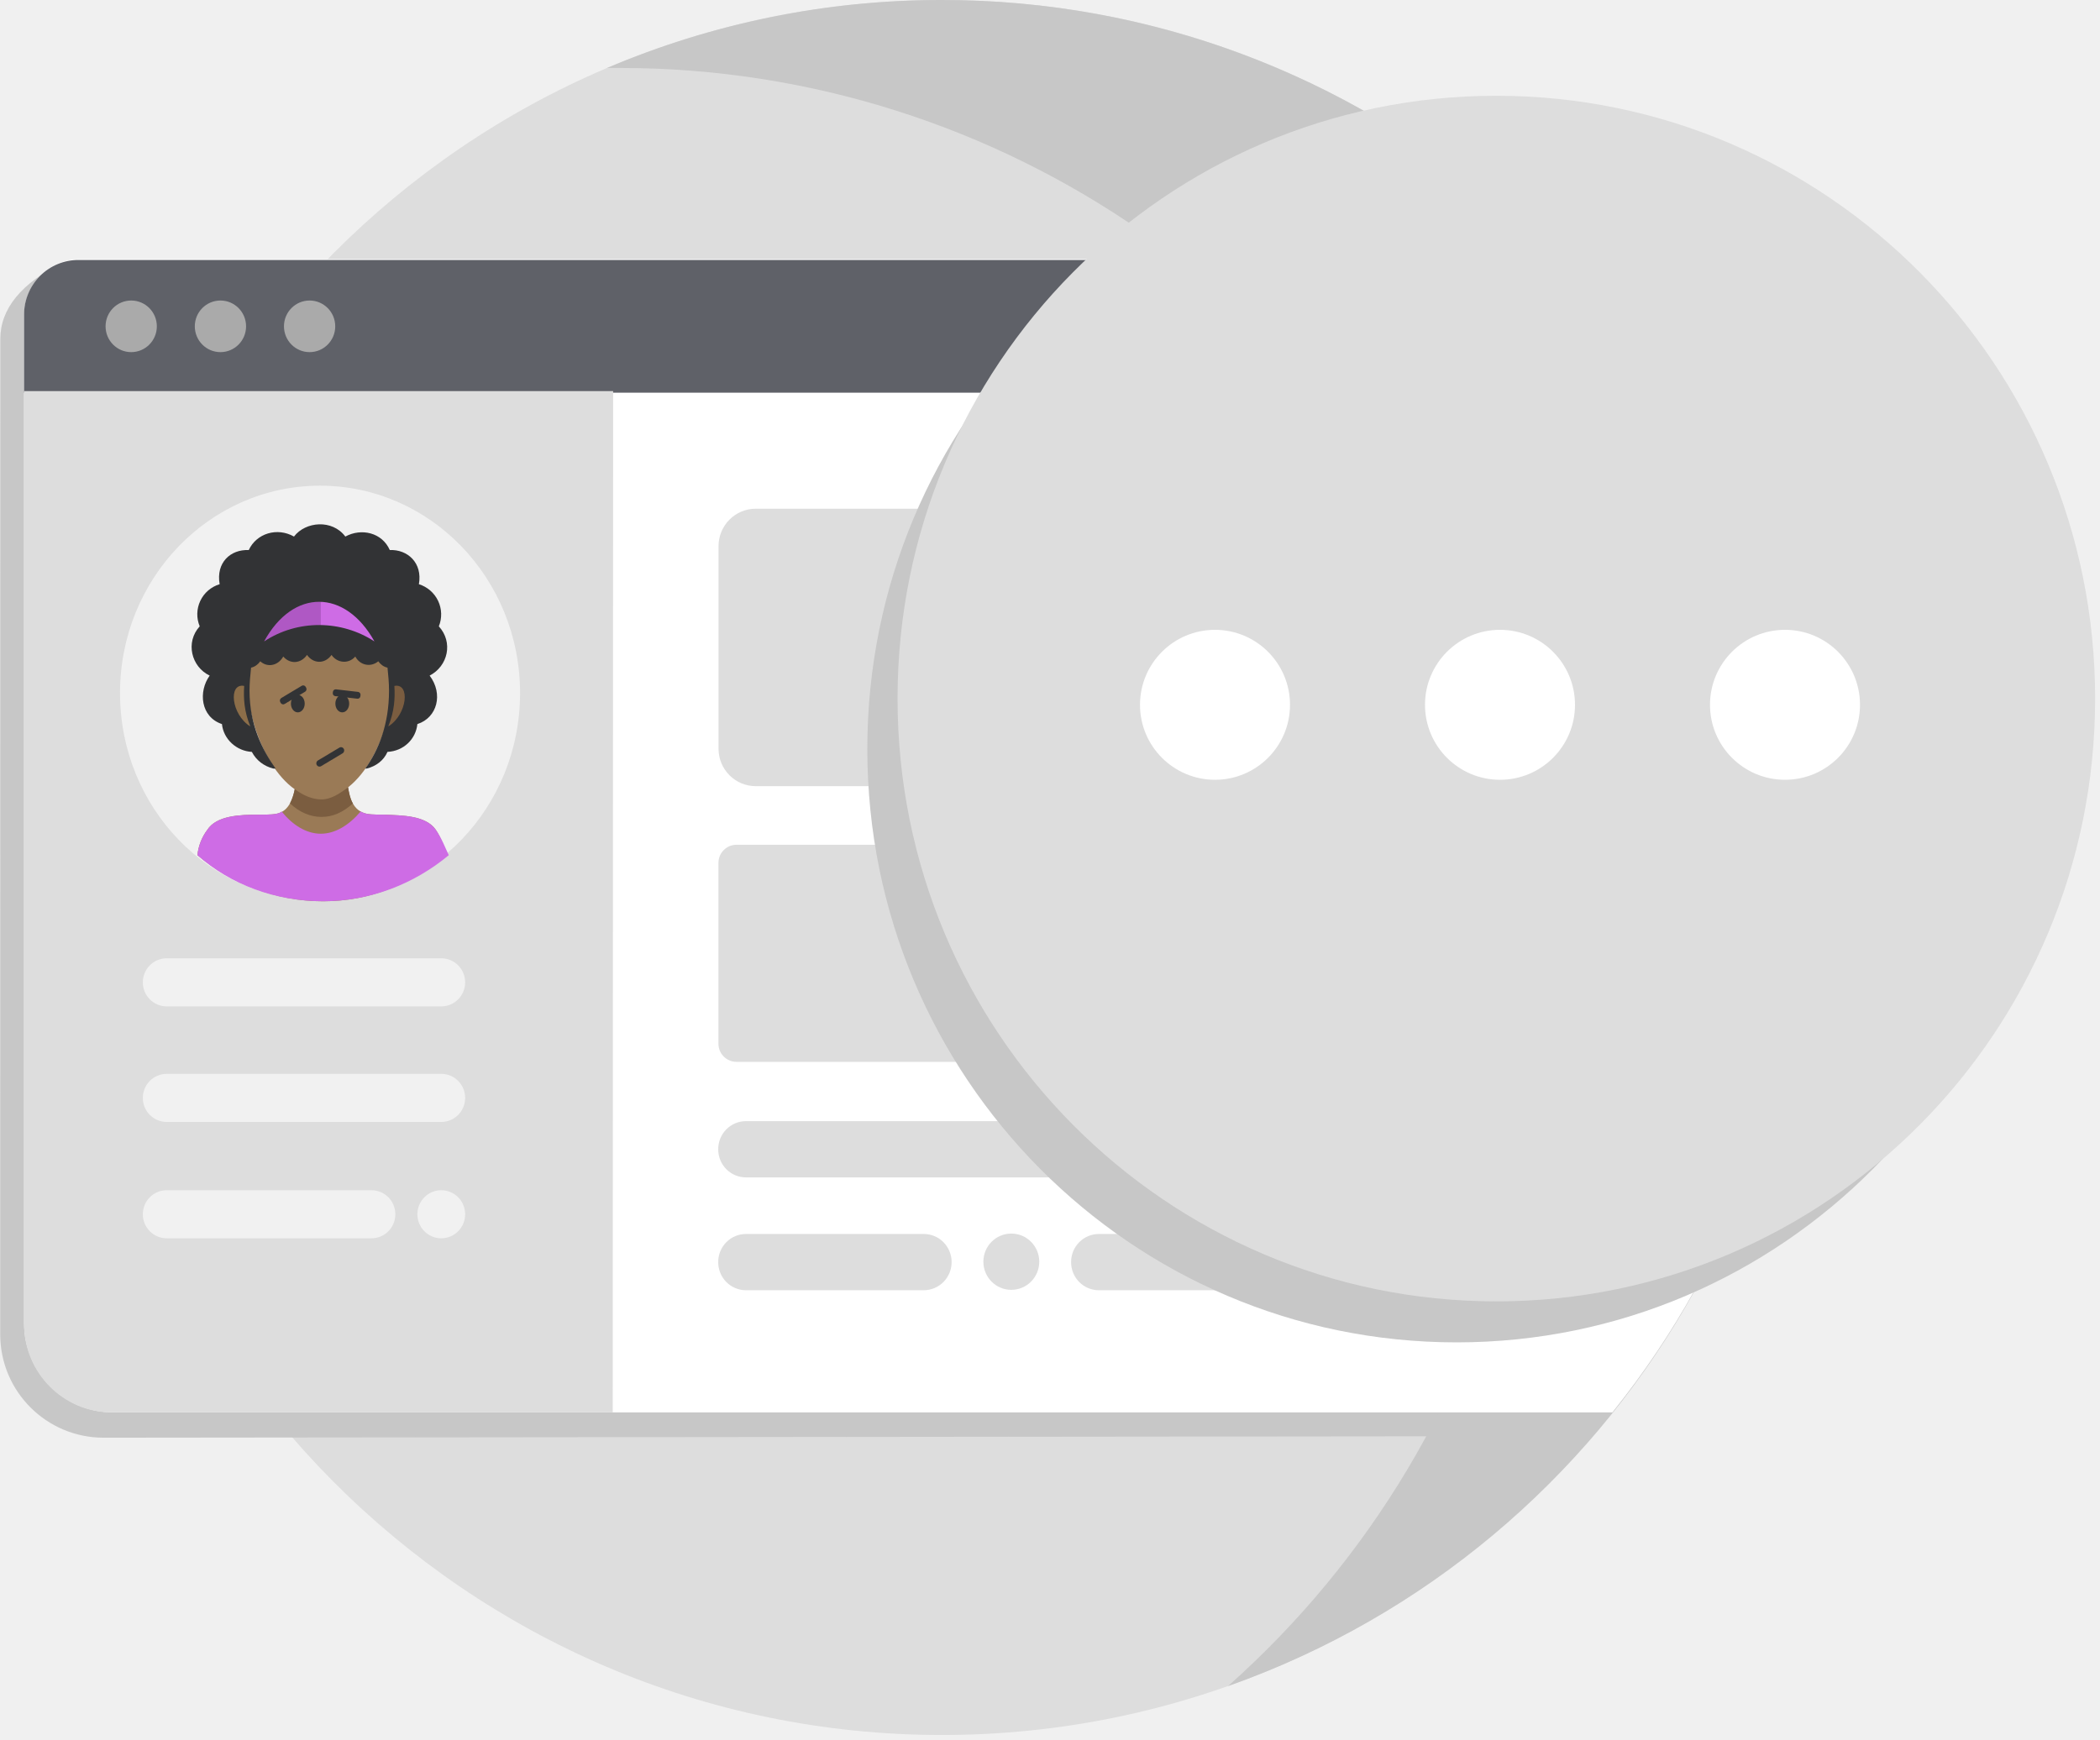
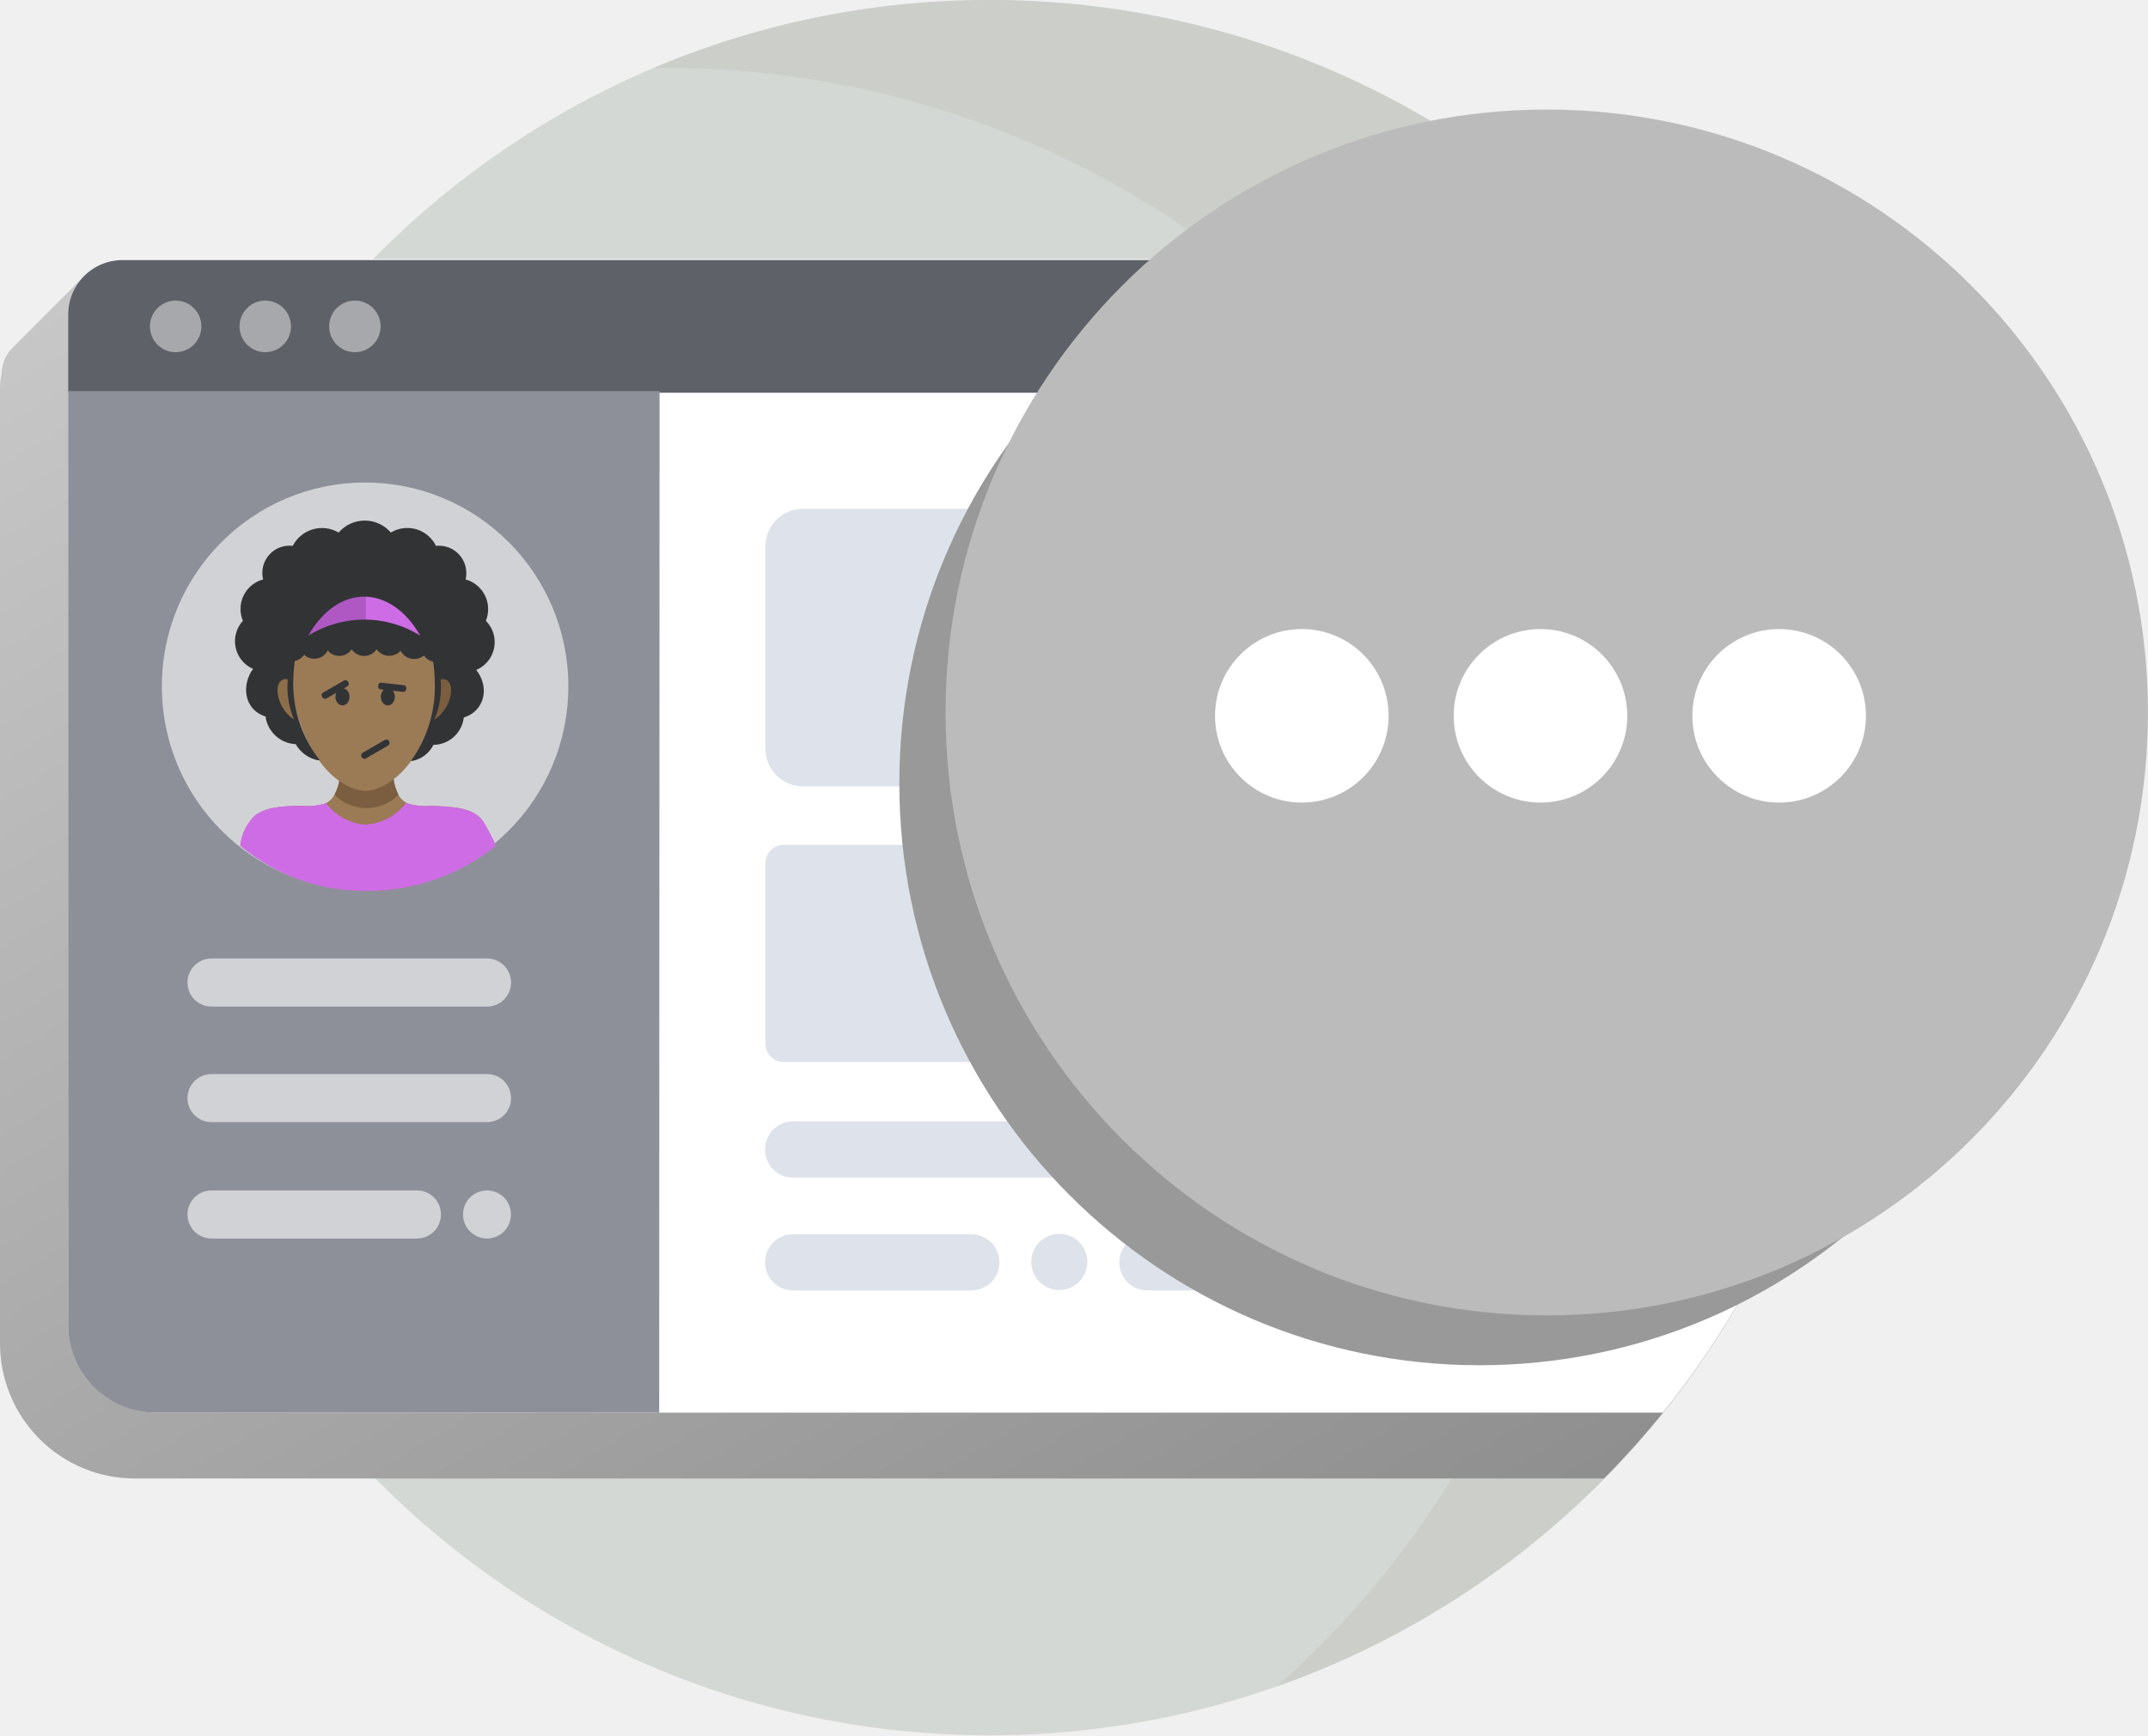
- <svg xmlns="http://www.w3.org/2000/svg" width="140" height="116">
-   <g fill="none" fill-rule="evenodd">
-     <ellipse cx="62.798" cy="57.849" fill="#DDD" fill-rule="nonzero" rx="57.448" ry="57.849" />
-     <path fill="#C7C7C7" fill-rule="nonzero" d="M99.52 18.872L4.226 17.479C1.422 18.875.02 20.586.02 22.613l-.006 66.37a6.89 6.89 0 0 0 6.896 6.89l96.358-.1a57.817 57.817 0 0 0 12.753-36.335c.021-15.183-5.908-29.76-16.5-40.566z" />
-     <path fill="#C7C7C7" fill-rule="nonzero" d="M62.798 0a56.94 56.94 0 0 0-22.326 4.532h.86c25.467-.004 48.279 15.864 57.29 39.851 9.01 23.987 2.338 51.085-16.756 68.056 26.425-9.349 42.305-36.522 37.59-64.323C114.74 20.315 90.806-.012 62.798 0z" />
-     <path fill="#FFF" fill-rule="nonzero" d="M120.246 57.85c.022-15.184-5.908-29.762-16.5-40.567H5.32c-2.052 0-3.715 1.674-3.715 3.74v67.191c0 3.297 2.654 5.97 5.928 5.97h99.961a57.817 57.817 0 0 0 12.753-36.335z" />
-     <path fill="#5F6168" fill-rule="nonzero" d="M103.8 17.336H5.229a3.607 3.607 0 0 0-2.565 1.068 3.658 3.658 0 0 0-1.06 2.582v5.2H110.88a57.693 57.693 0 0 0-7.08-8.85z" />
-     <path fill="#DDD" fill-rule="nonzero" d="M68.87 70.809H49.085a1.204 1.204 0 0 1-1.188-1.197V57.529a1.209 1.209 0 0 1 1.188-1.197h19.8a1.204 1.204 0 0 1 1.19 1.197v12.083c.013.324-.11.64-.34.867a1.137 1.137 0 0 1-.865.33z" />
-     <path fill="#DEE2EA" fill-rule="nonzero" d="M94.932 70.809H75.126a1.209 1.209 0 0 1-1.188-1.197V57.529a1.209 1.209 0 0 1 1.188-1.197h19.806a1.21 1.21 0 0 1 1.189 1.197v12.083c.004.318-.12.625-.344.85a1.17 1.17 0 0 1-.845.347z" />
-     <path fill="#DDD" fill-rule="nonzero" d="M81.123 78.515H49.738a1.846 1.846 0 0 1-1.317-.548 1.872 1.872 0 0 1-.54-1.328 1.872 1.872 0 0 1 .54-1.328c.349-.352.823-.55 1.317-.548h31.385a1.85 1.85 0 0 1 1.319.548c.35.352.545.83.544 1.328a1.928 1.928 0 0 1-1.863 1.876z" />
-     <path fill="#DEE2EA" fill-rule="nonzero" d="M99.22 78.515H87.38a1.846 1.846 0 0 1-1.317-.548 1.872 1.872 0 0 1-.54-1.328 1.872 1.872 0 0 1 .54-1.328c.349-.352.823-.55 1.317-.548h11.84a1.85 1.85 0 0 1 1.319.548c.35.352.545.83.544 1.328.001.498-.195.976-.544 1.328a1.85 1.85 0 0 1-1.32.548z" />
-     <path fill="#DDD" fill-rule="nonzero" d="M61.578 86.04h-11.84a1.846 1.846 0 0 1-1.317-.549 1.872 1.872 0 0 1-.54-1.328 1.872 1.872 0 0 1 .54-1.327c.349-.352.823-.55 1.317-.548h11.84a1.85 1.85 0 0 1 1.318.547c.35.353.546.83.545 1.328 0 .498-.195.976-.545 1.328a1.85 1.85 0 0 1-1.318.548zm23.531 0H73.264a1.846 1.846 0 0 1-1.317-.549 1.872 1.872 0 0 1-.54-1.328 1.872 1.872 0 0 1 .54-1.327c.349-.352.823-.55 1.317-.548h11.845c.494-.002.968.196 1.317.548.348.352.543.83.54 1.327a1.923 1.923 0 0 1-1.857 1.876z" />
-     <ellipse cx="67.421" cy="84.137" fill="#DDD" fill-rule="nonzero" rx="1.863" ry="1.876" />
-     <ellipse cx="96.635" cy="84.137" fill="#DEE2EA" fill-rule="nonzero" rx="1.863" ry="1.876" />
-     <ellipse cx="91.259" cy="84.137" fill="#DEE2EA" fill-rule="nonzero" rx="1.863" ry="1.876" />
-     <path fill="#DEE2EA" fill-rule="nonzero" d="M102.845 86.04h10.141a56.02 56.02 0 0 0 1.895-3.742h-12.037a1.87 1.87 0 0 0-1.722 1.87 1.87 1.87 0 0 0 1.723 1.871zm-1.709-15.231h17.661a58.28 58.28 0 0 0 1.449-12.96v-1.517h-19.105a1.21 1.21 0 0 0-1.189 1.197v12.083a1.204 1.204 0 0 0 1.184 1.197z" />
-     <path fill="#DDD" fill-rule="nonzero" d="M119.991 52.372a57.729 57.729 0 0 0-4.866-18.448H50.38a2.47 2.47 0 0 0-1.752.731 2.505 2.505 0 0 0-.726 1.765v13.51a2.5 2.5 0 0 0 .726 1.764 2.47 2.47 0 0 0 1.752.731h69.287a2.51 2.51 0 0 0 .324-.053z" />
-     <ellipse cx="8.747" cy="21.761" fill="#AAA" fill-rule="nonzero" rx="1.709" ry="1.721" />
-     <ellipse cx="14.696" cy="21.761" fill="#AAA" fill-rule="nonzero" rx="1.709" ry="1.721" />
-     <ellipse cx="20.64" cy="21.761" fill="#AAA" fill-rule="nonzero" rx="1.709" ry="1.721" />
-     <path fill="#DDD" fill-rule="nonzero" d="M40.849 94.184H7.415c-3.201-.015-5.793-2.623-5.81-5.847V26.08h39.27l-.026 68.105z" />
-     <path fill="#FFF" fill-rule="nonzero" d="M29.418 67.11H11.114c-.88 0-1.592-.717-1.592-1.603 0-.885.713-1.603 1.592-1.603h18.304c.879 0 1.592.718 1.592 1.603 0 .886-.713 1.604-1.592 1.604zm0 7.707H11.114c-.88 0-1.592-.718-1.592-1.604 0-.885.713-1.603 1.592-1.603h18.304c.879 0 1.592.718 1.592 1.603 0 .886-.713 1.604-1.592 1.604zm-4.654 7.759h-13.65c-.88 0-1.592-.718-1.592-1.603s.713-1.603 1.592-1.603h13.65c.879 0 1.592.718 1.592 1.603s-.713 1.603-1.592 1.603zm4.654 0c-.88 0-1.592-.718-1.592-1.603s.712-1.603 1.592-1.603c.879 0 1.592.718 1.592 1.603s-.713 1.603-1.592 1.603z" opacity=".59" />
-     <path fill="#F1F1F1" d="M21.336 32.388c7.365 0 13.335 6.192 13.335 13.83 0 7.639-5.97 13.83-13.335 13.83-7.365 0-13.335-6.191-13.335-13.83 0-7.638 5.97-13.83 13.335-13.83" />
-     <path fill="#9A7A56" d="M29.715 57.028c-.102-.53-.306-1.166-.664-1.696-.664-.953-2.197-.953-3.423-1.007-.665 0-1.175 0-1.482-.159-.766-.318-.92-1.377-.97-1.907-.41-1.325-.971-1.749-1.584-1.59l-.307.318-.307-.318c-.613-.106-.868 0-1.277 1.59-.051.53-.255 1.59-.97 1.907-.307.16-.818.16-1.482.16-1.226 0-2.81.053-3.424 1.006a3.37 3.37 0 0 0-.663 1.696c2.298 1.908 5.211 3.073 8.378 3.073 3.168 0 5.876-1.165 8.175-3.073" />
-     <path fill="#9A7A56" d="M26.19 45.317c0 3.55-2.146 7.896-4.854 7.896s-4.854-4.398-4.854-7.896c0-3.497 2.146-6.411 4.854-6.411s4.854 2.861 4.854 6.411" />
-     <path fill="#AF58C4" d="M16.38 43.621h9.299v-3.708H16.38z" />
-     <path fill="#CE6CE5" d="M21.387 43.621h4.7v-3.708h-4.7z" />
-     <path fill="#323335" d="M17.606 42.774c1.942-3.55 5.416-3.498 7.358 0-2.198-1.431-5.11-1.484-7.358 0m11.65-1.007a2.11 2.11 0 0 0-1.33-2.809c.256-1.43-.766-2.331-1.94-2.278-.512-1.166-1.89-1.484-2.964-.9-.869-1.166-2.657-1.008-3.423 0-1.124-.637-2.503-.212-3.015.9-1.226-.053-2.196.848-1.94 2.278a2.092 2.092 0 0 0-1.33 2.809c-.97 1.06-.561 2.702.665 3.285-.766 1.06-.613 2.756.818 3.233.101 1.006.97 1.8 1.992 1.854.307.583.817.954 1.43 1.113h.154c-.869-1.219-1.738-2.915-1.738-5.193 0-.53.052-1.06.103-1.537.255-.053.46-.212.613-.424.46.424 1.175.319 1.533-.317.46.529 1.175.477 1.584-.107.409.584 1.175.636 1.635 0 .357.53 1.124.636 1.584.107.306.582 1.021.741 1.532.317.154.212.358.371.614.424.05.477.102 1.007.102 1.537 0 2.278-.715 3.974-1.584 5.193h.102c.613-.159 1.124-.53 1.38-1.113 1.073-.053 1.89-.848 1.992-1.854 1.329-.424 1.738-2.014.818-3.233 1.226-.635 1.583-2.225.612-3.285" />
-     <path fill="#7B5D40" d="M26.292 45.741c.051.848 0 1.696-.408 2.702 1.276-.794 1.48-2.914.408-2.702" />
-     <path fill="#8C6E49" d="M16.278 45.741c-.051.848 0 1.696.409 2.702-1.278-.794-1.482-2.914-.409-2.702" />
-     <path fill="#CE6CE5" d="M29.051 55.332c-.664-.954-2.197-.954-3.423-1.007-.664 0-1.175 0-1.482-.159-.051 0-.051-.052-.102-.052-.766.9-1.686 1.483-2.657 1.483-.97 0-1.89-.583-2.606-1.483 0 0-.051 0-.051.052-.307.16-.818.16-1.481.16-1.227 0-2.81.052-3.424 1.006a3.376 3.376 0 0 0-.664 1.696c2.236 1.982 5.211 3.073 8.38 3.073 3.167 0 6.079-1.166 8.378-3.073-.255-.53-.46-1.113-.868-1.696" />
-     <path fill="#7B5D40" d="M23.204 52.504c-.563.424-1.153.806-1.766.806s-1.226-.264-1.788-.688a3.46 3.46 0 0 1-.317.95c.613.583 1.339.904 2.105.904.767 0 1.424-.311 2.088-.894-.192-.318-.271-.813-.322-1.078" />
-     <path fill="#323335" d="M19.854 46.338c.254 0 .46.26.46.582 0 .323-.206.584-.46.584s-.46-.261-.46-.584c0-.322.206-.582.46-.582m2.964 0c.254 0 .46.26.46.582 0 .323-.206.584-.46.584s-.46-.261-.46-.584c0-.322.206-.582.46-.582" />
-     <path fill="#323335" d="M18.713 46.872l-.03-.054a.203.203 0 0 1 .07-.27l1.365-.817a.188.188 0 0 1 .261.073l.03.053a.202.202 0 0 1-.07.271l-1.365.817a.188.188 0 0 1-.261-.073m5.314-.45l.008-.07a.19.19 0 0 0-.164-.213l-1.472-.17a.186.186 0 0 0-.205.17l-.008.072a.19.19 0 0 0 .164.212l1.472.17a.186.186 0 0 0 .205-.17m-2.911 4.59a.224.224 0 0 1 .077-.3l1.436-.859a.208.208 0 0 1 .289.08.223.223 0 0 1-.078.3l-1.435.86a.209.209 0 0 1-.289-.08" />
-     <ellipse cx="97.106" cy="49.957" fill="#C7C7C7" fill-rule="nonzero" rx="39.285" ry="39.559" />
-     <ellipse cx="40.058" cy="40.228" rx="39.919" ry="40.198" fill="#DDD" fill-rule="nonzero" transform="translate(59.698 6.356)" />
-     <circle cx="81" cy="47" r="5" fill="#FFF" fill-rule="nonzero" />
-     <circle cx="100" cy="47" r="5" fill="#FFF" fill-rule="nonzero" />
-     <circle cx="119" cy="47" r="5" fill="#FFF" fill-rule="nonzero" />
+ <svg xmlns="http://www.w3.org/2000/svg" xmlns:xlink="http://www.w3.org/1999/xlink" width="99" height="80" viewBox="0 0 99 80" version="1.1">
+   <g id="Canvas" transform="translate(-2006 -387)">
+     <g id="Loading State">
+       <g id="Layer 2">
+         <g id="Layer 1">
+           <g id="Vector">
+             <use xlink:href="#path0_fill" transform="translate(2011.74 387)" fill="#D4D8D4" />
+           </g>
+           <g id="Vector" opacity="0.75">
+             <use xlink:href="#path1_fill" transform="translate(2036.12 387)" fill="#C9CCC6" />
+           </g>
+           <g id="Vector">
+             <use xlink:href="#path2_fill" transform="translate(2006 399.121)" fill="url(#paint2_linear)" />
+           </g>
+           <g id="Vector">
+             <use xlink:href="#path3_fill" transform="translate(2009.14 398.95)" fill="#FFFFFF" />
+           </g>
+           <g id="Vector">
+             <use xlink:href="#path4_fill" transform="translate(2009.14 398.987)" fill="#5F6168" />
+           </g>
+           <g id="Vector">
+             <use xlink:href="#path5_fill" transform="translate(2041.28 425.951)" fill="#DEE2EA" />
+           </g>
+           <g id="Vector">
+             <use xlink:href="#path6_fill" transform="translate(2059.35 425.951)" fill="#DEE2EA" />
+           </g>
+           <g id="Vector">
+             <use xlink:href="#path7_fill" transform="translate(2041.26 438.695)" fill="#DEE2EA" />
+           </g>
+           <g id="Vector">
+             <use xlink:href="#path8_fill" transform="translate(2067.39 438.695)" fill="#DEE2EA" />
+           </g>
+           <g id="Vector">
+             <use xlink:href="#path9_fill" transform="translate(2041.26 443.898)" fill="#DEE2EA" />
+           </g>
+           <g id="Vector">
+             <use xlink:href="#path10_fill" transform="translate(2057.59 443.898)" fill="#DEE2EA" />
+           </g>
+           <g id="Vector">
+             <use xlink:href="#path11_fill" transform="translate(2053.53 443.879)" fill="#DEE2EA" />
+           </g>
+           <g id="Vector">
+             <use xlink:href="#path12_fill" transform="translate(2073.81 443.879)" fill="#DEE2EA" />
+           </g>
+           <g id="Vector">
+             <use xlink:href="#path13_fill" transform="translate(2070.08 443.879)" fill="#DEE2EA" />
+           </g>
+           <g id="Vector">
+             <use xlink:href="#path14_fill" transform="translate(2078.22 443.905)" fill="#DEE2EA" />
+           </g>
+           <g id="Vector">
+             <use xlink:href="#path15_fill" transform="translate(2077.41 425.951)" fill="#DEE2EA" />
+           </g>
+           <g id="Vector">
+             <use xlink:href="#path16_fill" transform="translate(2041.28 410.457)" fill="#DEE2EA" />
+           </g>
+           <g id="Vector">
+             <use xlink:href="#path17_fill" transform="translate(2012.91 400.857)" fill="#A7A8AB" />
+           </g>
+           <g id="Vector">
+             <use xlink:href="#path18_fill" transform="translate(2017.04 400.857)" fill="#A7A8AB" />
+           </g>
+           <g id="Vector">
+             <use xlink:href="#path19_fill" transform="translate(2021.17 400.857)" fill="#A7A8AB" />
+           </g>
+           <g id="Vector">
+             <use xlink:href="#path20_fill" transform="translate(2009.14 405.032)" fill="#8D9099" />
+           </g>
+           <g id="Vector" opacity="0.59">
+             <use xlink:href="#path21_fill" transform="translate(2014.64 431.187)" fill="#FFFFFF" />
+           </g>
+           <g id="Vector" opacity="0.59">
+             <use xlink:href="#path22_fill" transform="translate(2014.64 436.515)" fill="#FFFFFF" />
+           </g>
+           <g id="Vector" opacity="0.59">
+             <use xlink:href="#path23_fill" transform="translate(2014.64 441.88)" fill="#FFFFFF" />
+           </g>
+           <g id="Vector" opacity="0.59">
+             <use xlink:href="#path24_fill" transform="translate(2027.34 441.88)" fill="#FFFFFF" />
+           </g>
+           <g id="Vector" opacity="0.59">
+             <use xlink:href="#path25_fill" transform="translate(2013.46 409.245)" fill="#FFFFFF" />
+           </g>
+           <g id="Vector">
+             <use xlink:href="#path26_fill" transform="translate(2017.08 421.647)" fill="#9B7A56" />
+           </g>
+           <g id="Vector">
+             <use xlink:href="#path27_fill" transform="translate(2019.42 413.683)" fill="#9B7A56" />
+           </g>
+           <g id="Vector">
+             <use xlink:href="#path28_fill" transform="translate(2019.35 414.359)" fill="#AF58C4" />
+           </g>
+           <g id="Vector">
+             <use xlink:href="#path29_fill" transform="translate(2022.86 414.359)" fill="#CE6CE5" />
+           </g>
+           <g id="Vector">
+             <use xlink:href="#path30_fill" transform="translate(2016.83 410.998)" fill="#323335" />
+           </g>
+           <g id="Vector">
+             <use xlink:href="#path31_fill" transform="translate(2026.02 418.31)" fill="#7B5D3F" />
+           </g>
+           <g id="Vector">
+             <use xlink:href="#path32_fill" transform="translate(2018.79 418.31)" fill="#8C6E48" />
+           </g>
+           <g id="Vector">
+             <use xlink:href="#path33_fill" transform="translate(2017.07 424.007)" fill="#CE6CE5" />
+           </g>
+           <g id="Vector">
+             <use xlink:href="#path34_fill" transform="translate(2021.42 422.913)" fill="#7B5D3F" />
+           </g>
+           <g id="Vector">
+             <use xlink:href="#path35_fill" transform="translate(2021.46 418.727)" fill="#323335" />
+           </g>
+           <g id="Vector">
+             <use xlink:href="#path36_fill" transform="translate(2023.55 418.727)" fill="#323335" />
+           </g>
+           <g id="Vector">
+             <use xlink:href="#path37_fill" transform="matrix(0.498836 0.870668 -0.869329 0.501165 2021.97 418.307)" fill="#323335" />
+           </g>
+           <g id="Vector">
+             <use xlink:href="#path38_fill" transform="matrix(-0.109918 0.993941 -0.993866 -0.110593 2024.74 418.602)" fill="#323335" />
+           </g>
+           <g id="Vector">
+             <use xlink:href="#path39_fill" transform="matrix(0.498839 0.866695 -0.865353 0.501162 2023.86 421.04)" fill="#323335" />
+           </g>
+           <g id="Vector">
+             <use xlink:href="#path40_fill" transform="translate(2047.45 396.293)" fill="#999999" />
+           </g>
+           <g id="Vector">
+             <use xlink:href="#path41_fill" transform="translate(2049.58 392.051)" fill="#BBBBBB" />
+           </g>
+           <g id="Ellipse">
+             <use xlink:href="#path42_fill" transform="translate(2062 416)" fill="#FFFFFF" />
+           </g>
+           <g id="Ellipse">
+             <use xlink:href="#path42_fill" transform="translate(2073 416)" fill="#FFFFFF" />
+           </g>
+           <g id="Ellipse">
+             <use xlink:href="#path42_fill" transform="translate(2084 416)" fill="#FFFFFF" />
+           </g>
+         </g>
+       </g>
+     </g>
  </g>
+   <defs>
+     <linearGradient id="paint2_linear" x1="0" y1="0" x2="1" y2="0" gradientUnits="userSpaceOnUse" gradientTransform="matrix(41.4897 72.0886 -71.8656 41.6185 54.3625 -28.7441)">
+       <stop offset="0" stop-color="#C7C7C7" />
+       <stop offset="1" stop-color="#8F8F8F" />
+     </linearGradient>
+     <path id="path0_fill" d="M 39.876 80C 61.899 80 79.752 62.091 79.752 40C 79.752 17.909 61.899 0 39.876 0C 17.853 0 0 17.909 0 40C 0 62.091 17.853 80 39.876 80Z" />
+     <path id="path1_fill" d="M 15.497 2.99765e-05C 10.175 -0.007 4.905 1.059 -1.2366e-06 3.134L 0.597 3.134C 9.231 3.132 17.66 5.768 24.764 10.691C 31.867 15.613 37.309 22.588 40.363 30.689C 43.418 38.789 43.941 47.63 41.864 56.037C 39.786 64.443 35.206 72.015 28.733 77.746C 37.617 74.615 45.109 68.433 49.885 60.293C 54.66 52.153 56.41 42.58 54.825 33.27C 53.24 23.959 48.422 15.512 41.224 9.423C 34.027 3.334 24.913 -0.004 15.497 2.99765e-05L 15.497 2.99765e-05Z" />
+     <path id="path2_fill" d="M 85.495 27.878C 85.508 18.786 82.419 9.962 76.743 2.873C 76.739 2.872 76.736 2.871 76.732 2.871C 76.728 2.871 76.724 2.872 76.721 2.873L 6.686 2.873C 6.664 2.873 6.649 2.848 6.664 2.833C 6.918 2.493 7.041 2.072 7.012 1.649C 6.983 1.225 6.803 0.825 6.505 0.523L 6.505 0.523C 6.167 0.188 5.71 -5.47868e-07 5.235 -5.47868e-07C 4.759 -5.47868e-07 4.302 0.188 3.964 0.523L 0.578 3.912C 0.258 4.234 0.076 4.669 0.07 5.124C 0.024 5.328 0.001 5.536 1.09254e-06 5.745L 1.09254e-06 49.806C -0 50.624 0.16 51.434 0.472 52.191C 0.784 52.947 1.241 53.634 1.818 54.213C 2.395 54.792 3.079 55.251 3.833 55.565C 4.587 55.878 5.395 56.039 6.211 56.039L 73.925 56.039C 81.345 48.558 85.506 38.432 85.495 27.878L 85.495 27.878Z" />
+     <path id="path3_fill" d="M 82.353 28.05C 82.368 17.552 78.252 7.472 70.9 5.63835e-08L 2.579 5.63835e-08C 1.895 5.63835e-08 1.239 0.273 0.755 0.758C 0.272 1.243 -9.83659e-08 1.901 -9.83659e-08 2.587L -9.83659e-08 49.046C -9.83659e-08 50.14 0.434 51.19 1.205 51.964C 1.977 52.738 3.023 53.173 4.115 53.173L 73.501 53.173C 79.242 46.068 82.368 37.196 82.353 28.05L 82.353 28.05Z" />
+     <path id="path4_fill" d="M 70.937 2.20583e-06L 2.516 2.20583e-06C 2.185 -0 1.858 0.064 1.553 0.191C 1.247 0.318 0.97 0.504 0.736 0.738C 0.502 0.973 0.317 1.251 0.191 1.557C 0.064 1.864 -0 2.192 2.60652e-06 2.524L 2.60652e-06 6.119L 75.851 6.119C 74.418 3.922 72.772 1.873 70.937 2.20583e-06L 70.937 2.20583e-06Z" />
+     <path id="path5_fill" d="M 14.558 10.01L 0.825 10.01C 0.607 10.008 0.398 9.92 0.244 9.766C 0.089 9.611 0.002 9.401 7.86927e-07 9.182L 7.86927e-07 0.828C 0.003 0.609 0.091 0.4 0.245 0.246C 0.399 0.091 0.607 0.003 0.825 1.3532e-06L 14.569 1.3532e-06C 14.787 0.002 14.996 0.09 15.15 0.245C 15.305 0.399 15.392 0.609 15.394 0.828L 15.394 9.182C 15.399 9.293 15.381 9.404 15.34 9.507C 15.3 9.611 15.238 9.704 15.159 9.782C 15.081 9.86 14.986 9.921 14.883 9.96C 14.779 9.999 14.669 10.017 14.558 10.01Z" />
+     <path id="path6_fill" d="M 14.573 10.01L 0.825 10.01C 0.607 10.007 0.399 9.919 0.245 9.765C 0.091 9.61 0.003 9.401 6.74509e-07 9.182L 6.74509e-07 0.828C 0.003 0.609 0.091 0.4 0.245 0.246C 0.399 0.091 0.607 0.003 0.825 1.3532e-06L 14.573 1.3532e-06C 14.791 0.003 14.999 0.091 15.153 0.246C 15.307 0.4 15.395 0.609 15.398 0.828L 15.398 9.182C 15.399 9.292 15.379 9.4 15.338 9.501C 15.297 9.602 15.236 9.694 15.16 9.771C 15.083 9.848 14.991 9.909 14.89 9.95C 14.79 9.991 14.682 10.012 14.573 10.01L 14.573 10.01Z" />
+     <path id="path7_fill" d="M 23.075 2.594L 1.289 2.594C 1.12 2.594 0.951 2.561 0.794 2.496C 0.638 2.431 0.495 2.336 0.375 2.215C 0.255 2.094 0.161 1.951 0.096 1.794C 0.032 1.636 -0.001 1.467 2.23793e-05 1.297L 2.23793e-05 1.297C -0.001 1.127 0.032 0.958 0.096 0.8C 0.161 0.643 0.255 0.5 0.375 0.379C 0.495 0.258 0.638 0.163 0.794 0.098C 0.951 0.033 1.12 -0 1.289 3.1e-06L 23.075 3.1e-06C 23.245 -0 23.413 0.033 23.57 0.098C 23.727 0.163 23.87 0.258 23.99 0.379C 24.11 0.499 24.206 0.643 24.27 0.8C 24.335 0.958 24.368 1.127 24.368 1.297C 24.358 1.638 24.218 1.962 23.978 2.203C 23.738 2.444 23.415 2.584 23.075 2.594L 23.075 2.594Z" />
+     <path id="path8_fill" d="M 9.508 2.594L 1.289 2.594C 1.12 2.594 0.951 2.561 0.794 2.496C 0.638 2.431 0.495 2.336 0.375 2.215C 0.255 2.094 0.161 1.951 0.096 1.794C 0.032 1.636 -0.001 1.467 2.24917e-05 1.297L 2.24917e-05 1.297C -0.001 1.127 0.032 0.958 0.096 0.8C 0.161 0.643 0.255 0.5 0.375 0.379C 0.495 0.258 0.638 0.163 0.794 0.098C 0.951 0.033 1.12 -0 1.289 3.1e-06L 9.508 3.1e-06C 9.678 -0 9.846 0.033 10.003 0.098C 10.16 0.163 10.303 0.258 10.423 0.379C 10.543 0.499 10.638 0.643 10.703 0.8C 10.768 0.958 10.801 1.127 10.801 1.297C 10.801 1.467 10.768 1.636 10.703 1.794C 10.638 1.952 10.543 2.095 10.423 2.215C 10.303 2.336 10.16 2.431 10.003 2.496C 9.846 2.561 9.678 2.594 9.508 2.594Z" />
+     <path id="path9_fill" d="M 9.508 2.594L 1.289 2.594C 1.12 2.594 0.951 2.561 0.794 2.496C 0.638 2.431 0.495 2.336 0.375 2.215C 0.255 2.094 0.161 1.951 0.096 1.794C 0.032 1.636 -0.001 1.467 2.23793e-05 1.297L 2.23793e-05 1.297C -0.001 1.127 0.032 0.958 0.096 0.8C 0.161 0.643 0.255 0.5 0.375 0.379C 0.495 0.258 0.638 0.163 0.794 0.098C 0.951 0.033 1.12 -0 1.289 3.7766e-06L 9.508 3.7766e-06C 9.678 -0 9.846 0.033 10.003 0.098C 10.16 0.163 10.303 0.258 10.423 0.379C 10.543 0.499 10.638 0.643 10.703 0.8C 10.768 0.958 10.801 1.127 10.801 1.297C 10.801 1.467 10.768 1.636 10.703 1.794C 10.638 1.952 10.543 2.095 10.423 2.215C 10.303 2.336 10.16 2.431 10.003 2.496C 9.846 2.561 9.678 2.594 9.508 2.594L 9.508 2.594Z" />
+     <path id="path10_fill" d="M 9.511 2.594L 1.289 2.594C 1.12 2.594 0.951 2.561 0.794 2.496C 0.638 2.431 0.495 2.336 0.375 2.215C 0.255 2.094 0.161 1.951 0.096 1.794C 0.032 1.636 -0.001 1.467 2.02434e-05 1.297L 2.02434e-05 1.297C -0.001 1.127 0.032 0.958 0.096 0.8C 0.161 0.643 0.255 0.5 0.375 0.379C 0.495 0.258 0.638 0.163 0.794 0.098C 0.951 0.033 1.12 -0 1.289 3.7766e-06L 9.511 3.7766e-06C 9.681 -0 9.849 0.033 10.006 0.098C 10.163 0.163 10.306 0.258 10.425 0.379C 10.545 0.5 10.64 0.643 10.705 0.8C 10.769 0.958 10.802 1.127 10.801 1.297L 10.801 1.297C 10.791 1.637 10.653 1.961 10.413 2.203C 10.173 2.444 9.851 2.584 9.511 2.594L 9.511 2.594Z" />
+     <path id="path11_fill" d="M 1.293 2.594C 2.007 2.594 2.586 2.013 2.586 1.297C 2.586 0.581 2.007 -2.70641e-06 1.293 -2.70641e-06C 0.579 -2.70641e-06 -2.4732e-06 0.581 -2.4732e-06 1.297C -2.4732e-06 2.013 0.579 2.594 1.293 2.594Z" />
+     <path id="path12_fill" d="M 1.293 2.594C 2.007 2.594 2.586 2.013 2.586 1.297C 2.586 0.581 2.007 -2.70641e-06 1.293 -2.70641e-06C 0.579 -2.70641e-06 0 0.581 0 1.297C 0 2.013 0.579 2.594 1.293 2.594Z" />
+     <path id="path13_fill" d="M 1.293 2.594C 2.007 2.594 2.586 2.013 2.586 1.297C 2.586 0.581 2.007 -2.70641e-06 1.293 -2.70641e-06C 0.579 -2.70641e-06 2.4732e-06 0.581 2.4732e-06 1.297C 2.4732e-06 2.013 0.579 2.594 1.293 2.594Z" />
+     <path id="path14_fill" d="M 1.195 2.587L 8.235 2.587C 8.704 1.744 9.142 0.882 9.55 0C 9.506 0 9.458 0 9.414 0L 1.195 0C 0.87 0.025 0.567 0.172 0.345 0.411C 0.123 0.651 -9.2812e-08 0.966 -9.2812e-08 1.293C -9.2812e-08 1.62 0.123 1.935 0.345 2.175C 0.567 2.415 0.87 2.562 1.195 2.587L 1.195 2.587Z" />
+     <path id="path15_fill" d="M 0.821 10.01L 13.081 10.01C 13.752 7.071 14.089 4.065 14.086 1.049C 14.086 0.68 14.086 0.347 14.086 1.3532e-06L 0.825 1.3532e-06C 0.607 0.003 0.399 0.091 0.245 0.246C 0.091 0.4 0.003 0.609 2.24836e-06 0.828L 2.24836e-06 9.182C 0.002 9.401 0.089 9.61 0.242 9.764C 0.396 9.919 0.604 10.007 0.821 10.01L 0.821 10.01Z" />
+     <path id="path16_fill" d="M 50.04 12.756C 49.631 8.344 48.489 4.033 46.662 -1.6915e-07L 1.72 -1.6915e-07C 1.494 -1.6915e-07 1.271 0.045 1.062 0.131C 0.853 0.218 0.664 0.345 0.504 0.505C 0.344 0.666 0.217 0.856 0.131 1.065C 0.044 1.275 -1.2366e-06 1.499 -1.2366e-06 1.726L -1.2366e-06 11.067C -1.2366e-06 11.294 0.044 11.518 0.131 11.727C 0.217 11.937 0.344 12.127 0.504 12.287C 0.664 12.447 0.853 12.575 1.062 12.661C 1.271 12.748 1.494 12.793 1.72 12.793L 49.815 12.793C 49.891 12.785 49.966 12.773 50.04 12.756L 50.04 12.756Z" />
+     <path id="path17_fill" d="M 1.186 2.38C 1.841 2.38 2.372 1.847 2.372 1.19C 2.372 0.533 1.841 0 1.186 0C 0.531 0 0 0.533 0 1.19C 0 1.847 0.531 2.38 1.186 2.38Z" />
+     <path id="path18_fill" d="M 1.186 2.38C 1.841 2.38 2.372 1.847 2.372 1.19C 2.372 0.533 1.841 0 1.186 0C 0.531 0 0 0.533 0 1.19C 0 1.847 0.531 2.38 1.186 2.38Z" />
+     <path id="path19_fill" d="M 1.186 2.38C 1.841 2.38 2.372 1.847 2.372 1.19C 2.372 0.533 1.841 0 1.186 0C 0.531 0 0 0.533 0 1.19C 0 1.847 0.531 2.38 1.186 2.38Z" />
+     <path id="path20_fill" d="M 27.241 47.091L 4.034 47.091C 2.966 47.086 1.943 46.659 1.188 45.902C 0.433 45.145 0.006 44.12 -9.83659e-08 43.048L -9.83659e-08 -2.81917e-07L 27.259 -2.81917e-07L 27.241 47.091Z" />
+     <path id="path21_fill" d="M 13.81 2.217L 1.105 2.217C 0.812 2.217 0.531 2.1 0.324 1.892C 0.116 1.685 2.81045e-07 1.403 2.81045e-07 1.109L 2.81045e-07 1.109C 2.81045e-07 0.815 0.116 0.533 0.324 0.325C 0.531 0.117 0.812 6.76602e-07 1.105 6.76602e-07L 13.81 6.76602e-07C 14.103 6.76602e-07 14.384 0.117 14.592 0.325C 14.799 0.533 14.915 0.815 14.915 1.109C 14.915 1.403 14.799 1.685 14.592 1.892C 14.384 2.1 14.103 2.217 13.81 2.217Z" />
+     <path id="path22_fill" d="M 13.81 2.217L 1.105 2.217C 0.812 2.217 0.531 2.1 0.324 1.892C 0.116 1.685 2.81045e-07 1.403 2.81045e-07 1.109L 2.81045e-07 1.109C 2.81045e-07 0.815 0.116 0.533 0.324 0.325C 0.531 0.117 0.812 0 1.105 0L 13.81 0C 14.103 0 14.384 0.117 14.592 0.325C 14.799 0.533 14.915 0.815 14.915 1.109C 14.915 1.403 14.799 1.685 14.592 1.892C 14.384 2.1 14.103 2.217 13.81 2.217Z" />
+     <path id="path23_fill" d="M 10.58 2.217L 1.105 2.217C 0.812 2.217 0.531 2.1 0.324 1.892C 0.116 1.685 2.81045e-07 1.403 2.81045e-07 1.109L 2.81045e-07 1.109C 2.81045e-07 0.815 0.116 0.533 0.324 0.325C 0.531 0.117 0.812 1.57874e-06 1.105 1.57874e-06L 10.58 1.57874e-06C 10.873 1.57874e-06 11.154 0.117 11.361 0.325C 11.568 0.533 11.685 0.815 11.685 1.109C 11.685 1.403 11.568 1.685 11.361 1.892C 11.154 2.1 10.873 2.217 10.58 2.217Z" />
+     <path id="path24_fill" d="M 1.105 2.217C 0.812 2.217 0.531 2.1 0.324 1.892C 0.116 1.685 -5.05882e-07 1.403 -5.05882e-07 1.109C -5.05882e-07 0.815 0.116 0.533 0.324 0.325C 0.531 0.117 0.812 1.57874e-06 1.105 1.57874e-06C 1.398 1.57874e-06 1.679 0.117 1.887 0.325C 2.094 0.533 2.21 0.815 2.21 1.109C 2.21 1.403 2.094 1.685 1.887 1.892C 1.679 2.1 1.398 2.217 1.105 2.217Z" />
+     <path id="path25_fill" d="M 9.368 18.794C 14.541 18.794 18.735 14.586 18.735 9.397C 18.735 4.207 14.541 0 9.368 0C 4.194 0 0 4.207 0 9.397C 0 14.586 4.194 18.794 9.368 18.794Z" />
+     <path id="path26_fill" d="M 11.633 4.341C 11.554 3.93 11.395 3.538 11.165 3.188C 10.697 2.541 9.622 2.541 8.76 2.504C 8.41 2.537 8.057 2.5 7.721 2.397L 7.721 2.397C 7.18 2.179 7.073 1.462 7.036 1.1C 6.752 0.202 6.354 -0.086 5.931 0.021L 5.717 0.236L 5.492 0.021C 5.061 -0.053 4.881 0.021 4.594 1.1C 4.557 1.47 4.413 2.179 3.912 2.397C 3.575 2.5 3.221 2.537 2.87 2.504C 2.008 2.504 0.895 2.541 0.464 3.188C 0.207 3.522 0.046 3.921 5.62091e-08 4.341C 1.67 5.691 3.749 6.428 5.894 6.429C 7.991 6.424 10.021 5.686 11.633 4.341L 11.633 4.341Z" />
+     <path id="path27_fill" d="M 6.819 4.357C 6.819 6.77 5.312 9.722 3.411 9.722C 1.51 9.722 1.12418e-07 6.725 1.12418e-07 4.357C 1.12418e-07 1.988 1.507 -3.38301e-07 3.411 -3.38301e-07C 5.316 -3.38301e-07 6.819 1.936 6.819 4.357Z" />
+     <path id="path28_fill" d="M 6.531 0L 0 0L 0 2.52L 6.531 2.52L 6.531 0Z" />
+     <path id="path29_fill" d="M 3.301 0L 0 0L 0 2.52L 3.301 2.52L 3.301 0Z" />
+     <path id="path30_fill" d="M 11.563 4.621C 11.639 4.436 11.675 4.236 11.668 4.035C 11.662 3.835 11.613 3.638 11.524 3.458C 11.437 3.277 11.311 3.118 11.157 2.99C 11.003 2.862 10.824 2.768 10.631 2.715C 10.677 2.517 10.675 2.312 10.626 2.116C 10.576 1.919 10.48 1.738 10.347 1.586C 10.213 1.435 10.045 1.317 9.856 1.244C 9.668 1.171 9.465 1.145 9.264 1.166C 9.174 0.983 9.047 0.82 8.891 0.689C 8.735 0.557 8.554 0.459 8.358 0.401C 8.162 0.344 7.957 0.327 7.755 0.354C 7.552 0.38 7.358 0.448 7.183 0.553C 7.034 0.379 6.849 0.24 6.642 0.145C 6.434 0.049 6.209 1.14893e-06 5.98 1.14893e-06C 5.752 1.14893e-06 5.526 0.049 5.319 0.145C 5.111 0.24 4.927 0.379 4.778 0.553C 4.6 0.449 4.403 0.382 4.199 0.356C 3.994 0.33 3.787 0.347 3.589 0.404C 3.391 0.462 3.207 0.559 3.048 0.69C 2.889 0.821 2.758 0.983 2.663 1.166C 2.462 1.142 2.258 1.167 2.068 1.239C 1.878 1.311 1.709 1.428 1.575 1.581C 1.44 1.733 1.345 1.916 1.296 2.113C 1.248 2.311 1.248 2.517 1.296 2.715C 1.103 2.766 0.922 2.859 0.767 2.987C 0.612 3.115 0.486 3.274 0.398 3.455C 0.309 3.636 0.261 3.833 0.255 4.035C 0.249 4.236 0.287 4.436 0.364 4.621C 0.215 4.785 0.107 4.982 0.049 5.195C -0.009 5.409 -0.016 5.634 0.03 5.851C 0.076 6.067 0.172 6.27 0.312 6.442C 0.452 6.614 0.63 6.75 0.832 6.838C 0.294 7.577 0.401 8.712 1.407 9.033C 1.454 9.376 1.619 9.69 1.873 9.923C 2.128 10.156 2.455 10.292 2.799 10.308C 2.905 10.495 3.049 10.658 3.222 10.785C 3.394 10.912 3.592 11.002 3.801 11.047L 3.905 11.047C 3.12 10.038 2.69 8.798 2.682 7.518C 2.686 7.17 2.711 6.822 2.755 6.476C 2.93 6.438 3.084 6.335 3.186 6.188C 3.265 6.261 3.36 6.314 3.463 6.344C 3.565 6.373 3.674 6.379 3.779 6.359C 3.884 6.34 3.984 6.297 4.069 6.232C 4.155 6.168 4.225 6.084 4.273 5.989C 4.341 6.072 4.428 6.138 4.526 6.182C 4.625 6.225 4.732 6.245 4.839 6.24C 4.947 6.234 5.051 6.204 5.145 6.151C 5.239 6.097 5.318 6.023 5.378 5.933C 5.441 6.028 5.526 6.107 5.626 6.161C 5.727 6.215 5.839 6.243 5.953 6.243C 6.067 6.243 6.179 6.215 6.279 6.161C 6.379 6.107 6.465 6.028 6.527 5.933C 6.589 6.02 6.669 6.092 6.761 6.144C 6.854 6.196 6.957 6.227 7.063 6.233C 7.169 6.24 7.275 6.223 7.374 6.183C 7.472 6.143 7.561 6.082 7.632 6.003C 7.681 6.097 7.75 6.178 7.834 6.241C 7.918 6.304 8.016 6.348 8.119 6.369C 8.222 6.39 8.328 6.387 8.43 6.362C 8.532 6.336 8.627 6.288 8.708 6.221C 8.811 6.368 8.965 6.471 9.139 6.51C 9.183 6.855 9.208 7.203 9.213 7.552C 9.237 8.817 8.849 10.056 8.108 11.081L 8.178 11.081C 8.385 11.04 8.58 10.953 8.748 10.824C 8.916 10.696 9.052 10.531 9.146 10.341C 9.492 10.338 9.825 10.208 10.083 9.976C 10.341 9.744 10.505 9.426 10.546 9.081C 11.482 8.793 11.766 7.714 11.121 6.886C 11.331 6.798 11.515 6.66 11.659 6.483C 11.803 6.306 11.901 6.096 11.944 5.872C 11.988 5.648 11.976 5.417 11.91 5.199C 11.843 4.981 11.724 4.782 11.563 4.621L 11.563 4.621ZM 3.381 5.305C 4.744 2.892 7.183 2.929 8.539 5.305C 7.765 4.822 6.872 4.566 5.96 4.566C 5.049 4.566 4.155 4.822 3.381 5.305Z" />
+     <path id="path31_fill" d="M 0.288 0.01C 0.346 0.64 0.247 1.275 2.25024e-07 1.858C 0.896 1.307 1.04 -0.134 0.288 0.01Z" />
+     <path id="path32_fill" d="M 0.474 0.01C 0.416 0.64 0.515 1.275 0.761 1.858C -0.12 1.307 -0.263 -0.134 0.474 0.01Z" />
+     <path id="path33_fill" d="M 11.176 0.828C 10.709 0.181 9.633 0.181 8.771 0.144C 8.421 0.177 8.068 0.14 7.732 0.037L 7.732 0.037C 7.695 0.037 7.695 5.63835e-07 7.658 5.63835e-07C 7.436 0.291 7.155 0.532 6.833 0.706C 6.511 0.88 6.156 0.983 5.791 1.009C 5.428 0.989 5.075 0.888 4.756 0.713C 4.438 0.539 4.162 0.295 3.949 5.63835e-07C 3.939 5.63835e-07 3.93 0.004 3.923 0.011C 3.916 0.018 3.912 0.027 3.912 0.037C 3.575 0.14 3.221 0.176 2.87 0.144C 2.008 0.144 0.895 0.181 0.464 0.828C 0.205 1.161 0.044 1.56 -1.96732e-07 1.981C 1.654 3.359 3.744 4.1 5.894 4.068C 8.038 4.067 10.118 3.33 11.788 1.981C 11.618 1.579 11.414 1.193 11.176 0.828L 11.176 0.828Z" />
+     <path id="path34_fill" d="M 2.719 9.02136e-07C 2.371 0.307 1.937 0.499 1.477 0.551C 1.02 0.531 0.58 0.367 0.221 0.081C 0.179 0.306 0.104 0.524 -3.93463e-07 0.728C 0.193 0.922 0.423 1.077 0.676 1.182C 0.929 1.287 1.2 1.341 1.473 1.341C 1.747 1.341 2.018 1.287 2.271 1.182C 2.524 1.077 2.754 0.922 2.947 0.728C 2.832 0.499 2.755 0.253 2.719 9.02136e-07Z" />
+     <path id="path35_fill" d="M 0.324 0.791C 0.504 0.791 0.649 0.614 0.649 0.395C 0.649 0.177 0.504 0 0.324 0C 0.145 0 0 0.177 0 0.395C 0 0.614 0.145 0.791 0.324 0.791Z" />
+     <path id="path36_fill" d="M 0.324 0.791C 0.504 0.791 0.649 0.614 0.649 0.395C 0.649 0.177 0.504 0 0.324 0C 0.145 0 0 0.177 0 0.395C 0 0.614 0.145 0.791 0.324 0.791Z" />
+     <path id="path37_fill" d="M 0.177 0L 0.133 0C 0.06 0 0 0.059 0 0.133L 0 1.243C 0 1.316 0.06 1.376 0.133 1.376L 0.177 1.376C 0.251 1.376 0.31 1.316 0.31 1.243L 0.31 0.133C 0.31 0.059 0.251 0 0.177 0Z" />
+     <path id="path38_fill" d="M 0.181 0L 0.129 0C 0.058 0 0 0.058 0 0.129L 0 1.171C 0 1.243 0.058 1.3 0.129 1.3L 0.181 1.3C 0.252 1.3 0.31 1.243 0.31 1.171L 0.31 0.129C 0.31 0.058 0.252 0 0.181 0Z" />
+     <path id="path39_fill" d="M 0.151 0L 0.148 0C 0.066 0 0 0.066 0 0.148L 0 1.317C 0 1.398 0.066 1.464 0.148 1.464L 0.151 1.464C 0.233 1.464 0.299 1.398 0.299 1.317L 0.299 0.148C 0.299 0.066 0.233 0 0.151 0Z" />
+     <path id="path40_fill" d="M 26.74 53.646C 41.508 53.646 53.48 41.637 53.48 26.823C 53.48 12.009 41.508 0 26.74 0C 11.972 0 0 12.009 0 26.823C 0 41.637 11.972 53.646 26.74 53.646Z" />
+     <path id="path41_fill" d="M 27.709 55.59C 43.012 55.59 55.418 43.146 55.418 27.795C 55.418 12.444 43.012 0 27.709 0C 12.406 0 0 12.444 0 27.795C 0 43.146 12.406 55.59 27.709 55.59Z" />
+     <path id="path42_fill" d="M 8 4C 8 6.209 6.209 8 4 8C 1.791 8 0 6.209 0 4C 0 1.791 1.791 0 4 0C 6.209 0 8 1.791 8 4Z" />
+   </defs>
</svg>
